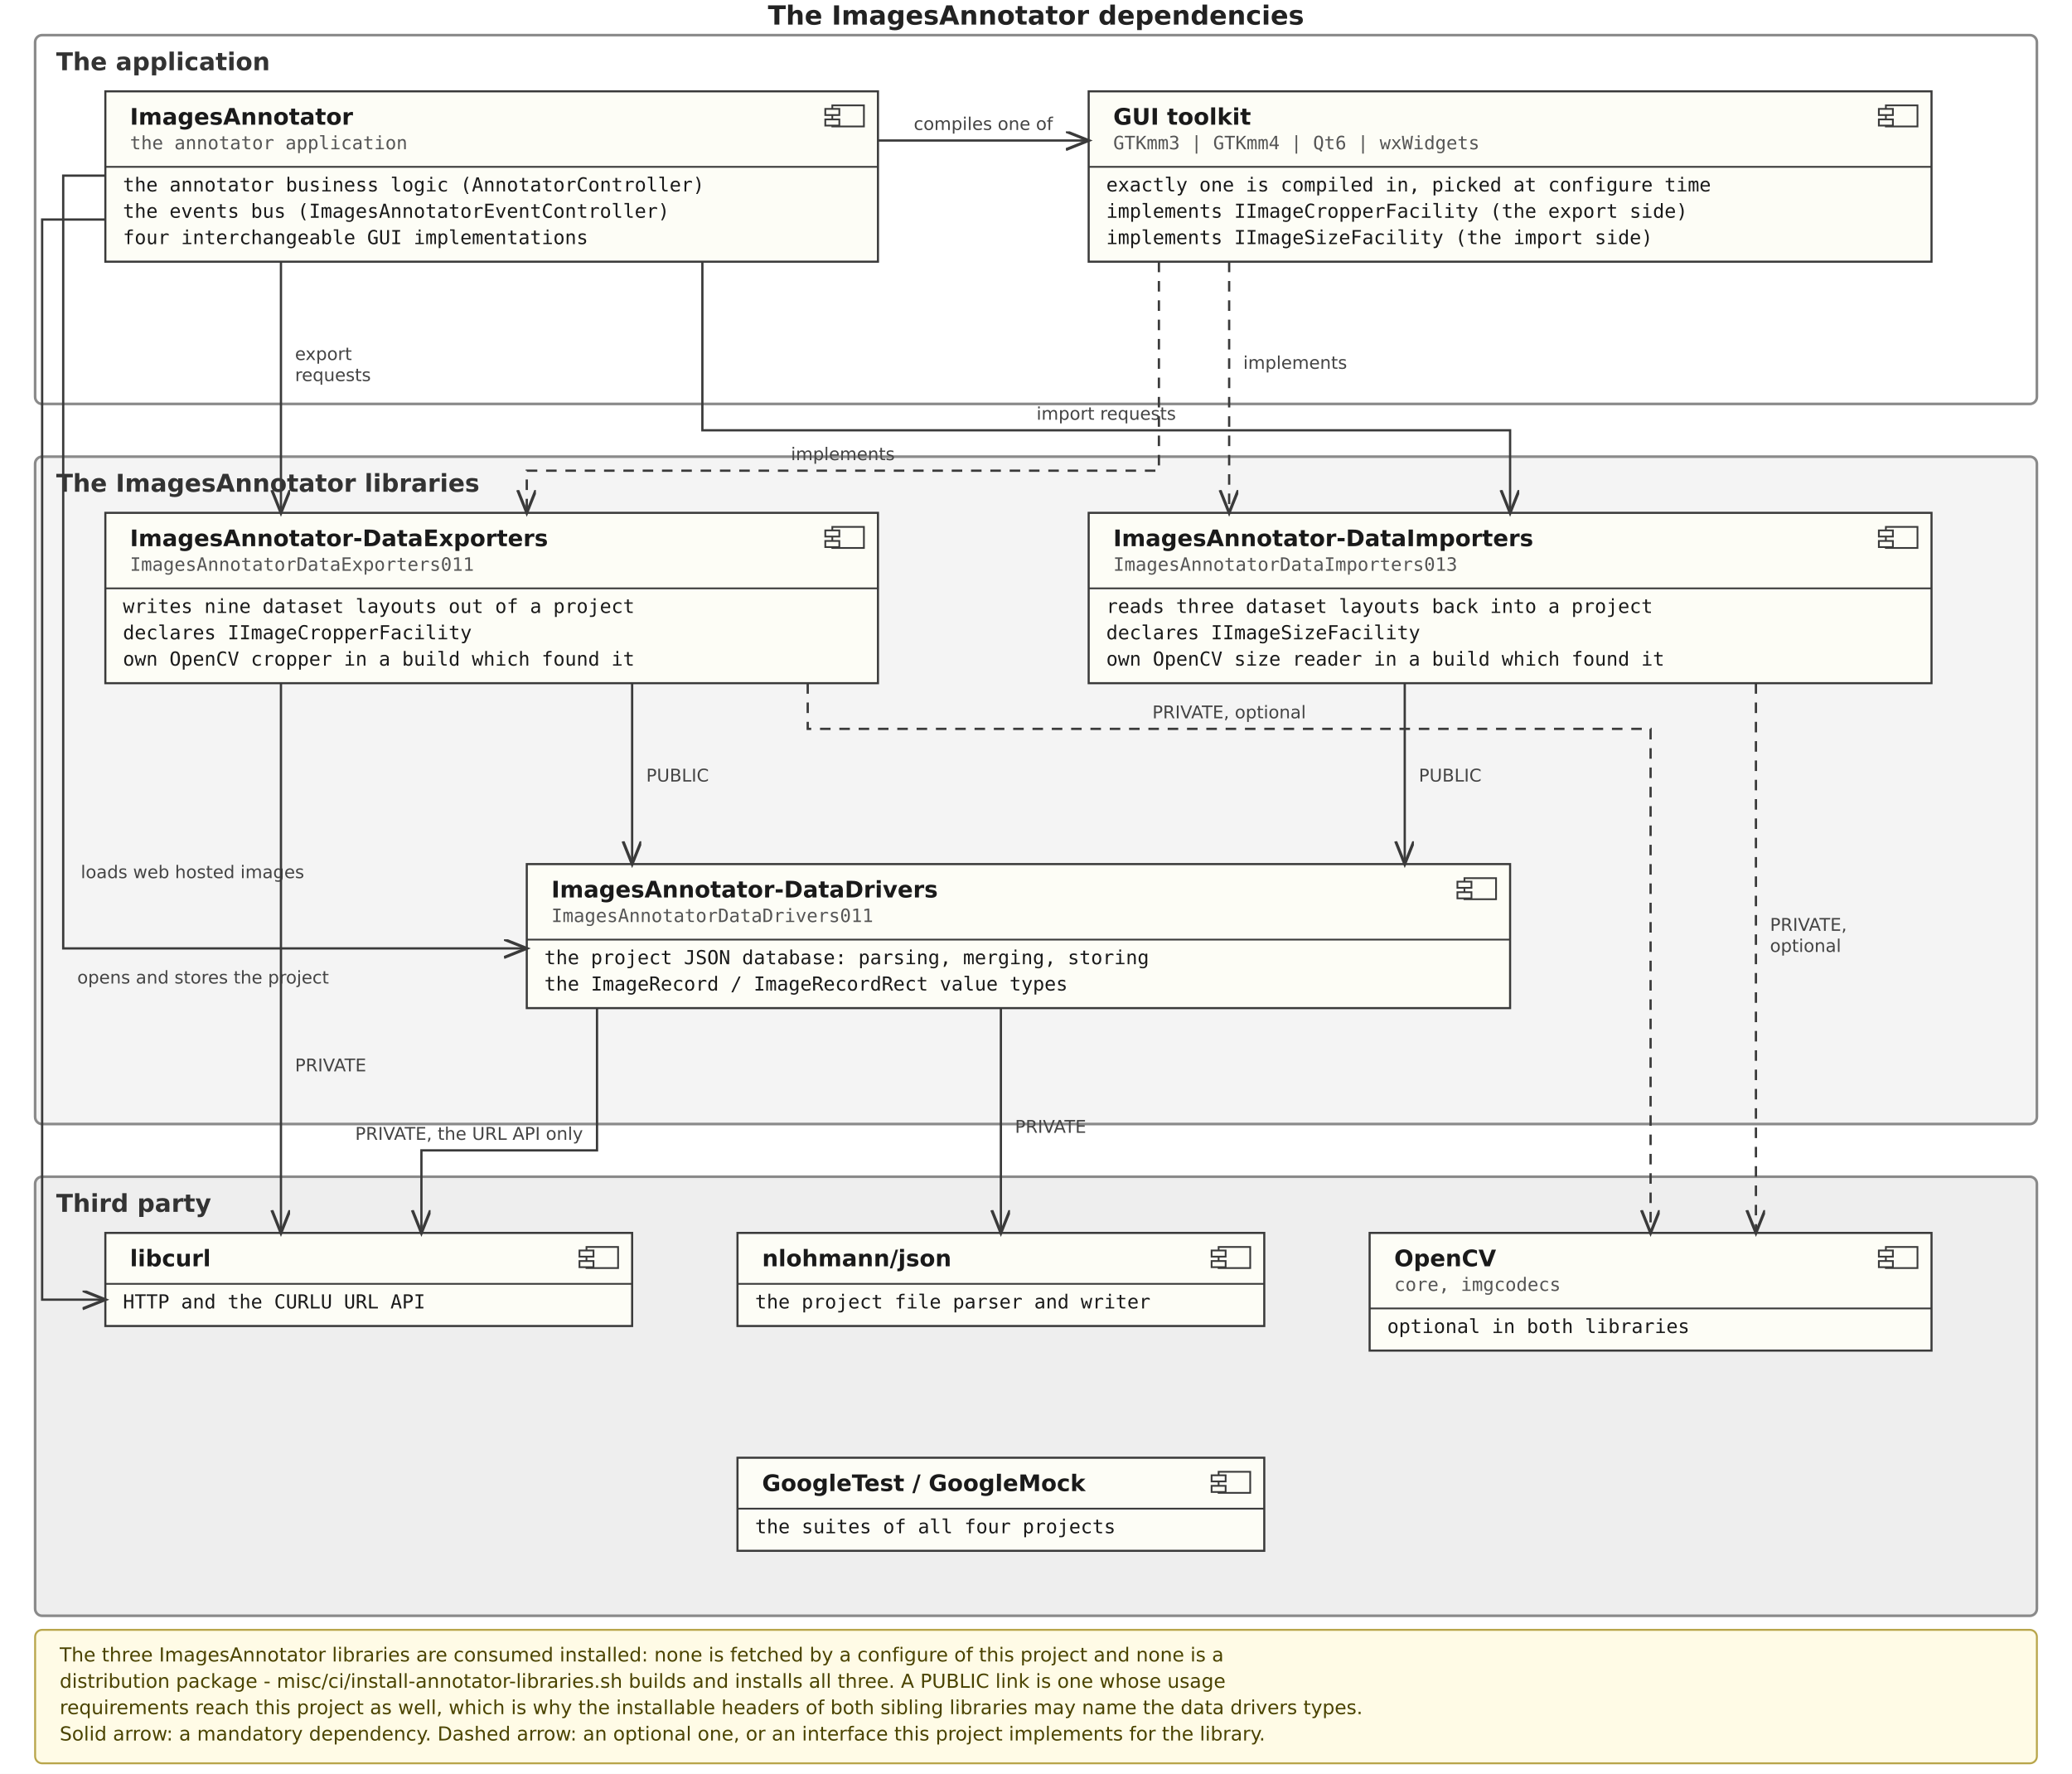
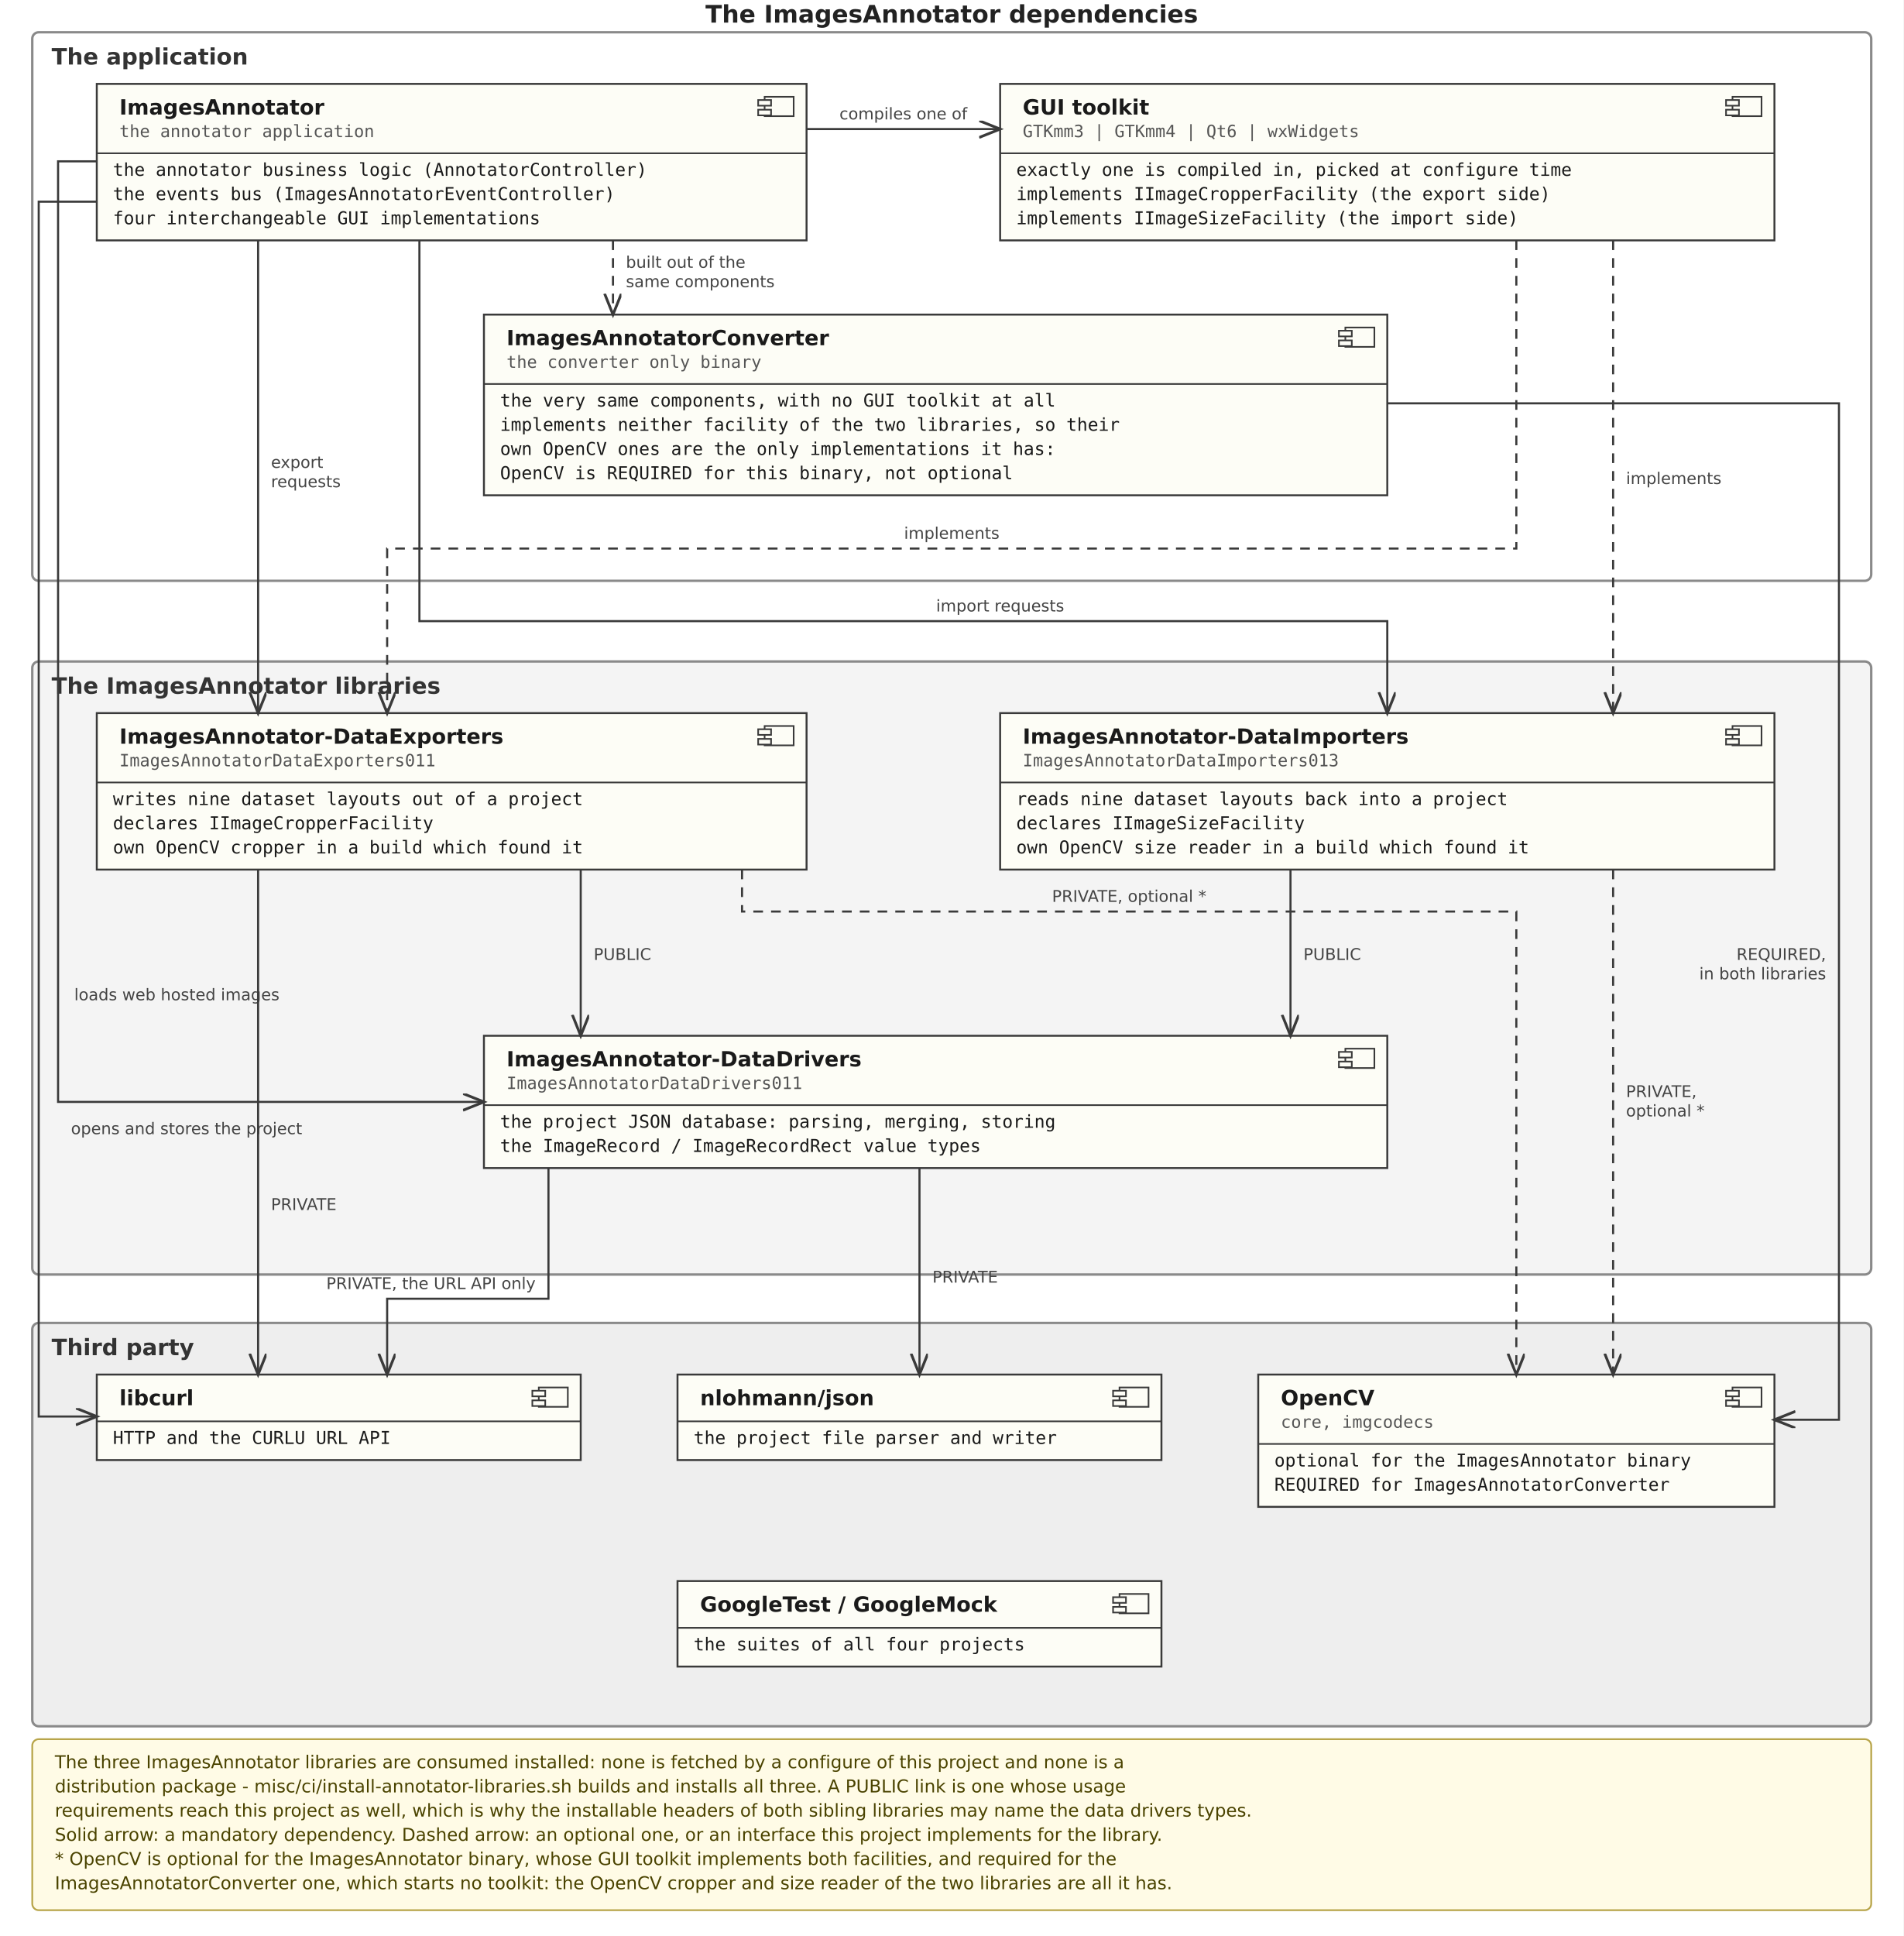
- <svg xmlns="http://www.w3.org/2000/svg" width="1180" height="1010" viewBox="0 0 1180 1010">
+ <svg xmlns="http://www.w3.org/2000/svg" width="1180" height="1200" viewBox="0 0 1180 1200">
  <defs>
    <marker id="open" markerWidth="12" markerHeight="12" refX="10" refY="4" orient="auto">
      <path d="M 0 0 L 10 4 L 0 8" fill="none" stroke="#3a3a3a" stroke-width="1.3" />
    </marker>
  </defs>
  <style>
  text { font-family: "DejaVu Sans", Verdana, sans-serif; fill: #1a1a1a; }
  .pkg { font-size: 14px; font-weight: bold; fill: #333333; }
  .cname { font-size: 13px; font-weight: bold; }
  .sub { font-size: 10.5px; fill: #555555; font-family: "DejaVu Sans Mono", monospace; }
  .member { font-size: 11px; font-family: "DejaVu Sans Mono", monospace; }
  .edge { font-size: 10px; fill: #444444; }
  .note { font-size: 11px; fill: #4a4300; }
</style>
-   <rect width="1180" height="1010" fill="#ffffff" />
+   <rect x="0" y="0" width="1180" height="1200" fill="#ffffff" stroke="none" stroke-width="0" />
  <text x="590.0" y="14" text-anchor="middle" style="font-size:15px;font-weight:bold;fill:#222">The ImagesAnnotator dependencies</text>
-   <rect x="20" y="20" width="1140" height="210" rx="4" fill="#ffffff" stroke="#8a8a8a" stroke-width="1.5" />
+   <rect x="20" y="20" width="1140" height="340" rx="4" fill="#ffffff" stroke="#8a8a8a" stroke-width="1.5" />
  <text x="32" y="40" class="pkg">The application</text>
  <rect x="60" y="52" width="440" height="97" fill="#fdfdf6" stroke="#3a3a3a" stroke-width="1.2" />
  <rect x="474" y="60" width="18" height="12" fill="#fdfdf6" stroke="#3a3a3a" stroke-width="1" />
  <rect x="470" y="62" width="8" height="3.5" fill="#fdfdf6" stroke="#3a3a3a" stroke-width="1" />
  <rect x="470" y="68" width="8" height="3.5" fill="#fdfdf6" stroke="#3a3a3a" stroke-width="1" />
  <text x="74" y="71" class="cname">ImagesAnnotator</text>
  <text x="74" y="85" class="sub">the annotator application</text>
  <line x1="60" y1="95" x2="500" y2="95" stroke="#3a3a3a" stroke-width="1" />
  <text x="70" y="109" class="member">the annotator business logic (AnnotatorController)</text>
  <text x="70" y="124" class="member">the events bus (ImagesAnnotatorEventController)</text>
  <text x="70" y="139" class="member">four interchangeable GUI implementations</text>
  <rect x="620" y="52" width="480" height="97" fill="#fdfdf6" stroke="#3a3a3a" stroke-width="1.2" />
  <rect x="1074" y="60" width="18" height="12" fill="#fdfdf6" stroke="#3a3a3a" stroke-width="1" />
  <rect x="1070" y="62" width="8" height="3.5" fill="#fdfdf6" stroke="#3a3a3a" stroke-width="1" />
  <rect x="1070" y="68" width="8" height="3.5" fill="#fdfdf6" stroke="#3a3a3a" stroke-width="1" />
  <text x="634" y="71" class="cname">GUI toolkit</text>
  <text x="634" y="85" class="sub">GTKmm3 | GTKmm4 | Qt6 | wxWidgets</text>
  <line x1="620" y1="95" x2="1100" y2="95" stroke="#3a3a3a" stroke-width="1" />
  <text x="630" y="109" class="member">exactly one is compiled in, picked at configure time</text>
  <text x="630" y="124" class="member">implements IImageCropperFacility  (the export side)</text>
  <text x="630" y="139" class="member">implements IImageSizeFacility     (the import side)</text>
-   <rect x="20" y="260" width="1140" height="380" rx="4" fill="#f4f4f4" stroke="#8a8a8a" stroke-width="1.5" />
-   <text x="32" y="280" class="pkg">The ImagesAnnotator libraries</text>
-   <rect x="60" y="292" width="440" height="97" fill="#fdfdf6" stroke="#3a3a3a" stroke-width="1.2" />
-   <rect x="474" y="300" width="18" height="12" fill="#fdfdf6" stroke="#3a3a3a" stroke-width="1" />
-   <rect x="470" y="302" width="8" height="3.5" fill="#fdfdf6" stroke="#3a3a3a" stroke-width="1" />
-   <rect x="470" y="308" width="8" height="3.5" fill="#fdfdf6" stroke="#3a3a3a" stroke-width="1" />
-   <text x="74" y="311" class="cname">ImagesAnnotator-DataExporters</text>
-   <text x="74" y="325" class="sub">ImagesAnnotatorDataExporters011</text>
-   <line x1="60" y1="335" x2="500" y2="335" stroke="#3a3a3a" stroke-width="1" />
-   <text x="70" y="349" class="member">writes nine dataset layouts out of a project</text>
-   <text x="70" y="364" class="member">declares IImageCropperFacility</text>
-   <text x="70" y="379" class="member">own OpenCV cropper in a build which found it</text>
-   <rect x="620" y="292" width="480" height="97" fill="#fdfdf6" stroke="#3a3a3a" stroke-width="1.2" />
-   <rect x="1074" y="300" width="18" height="12" fill="#fdfdf6" stroke="#3a3a3a" stroke-width="1" />
-   <rect x="1070" y="302" width="8" height="3.5" fill="#fdfdf6" stroke="#3a3a3a" stroke-width="1" />
-   <rect x="1070" y="308" width="8" height="3.5" fill="#fdfdf6" stroke="#3a3a3a" stroke-width="1" />
-   <text x="634" y="311" class="cname">ImagesAnnotator-DataImporters</text>
-   <text x="634" y="325" class="sub">ImagesAnnotatorDataImporters013</text>
-   <line x1="620" y1="335" x2="1100" y2="335" stroke="#3a3a3a" stroke-width="1" />
-   <text x="630" y="349" class="member">reads three dataset layouts back into a project</text>
-   <text x="630" y="364" class="member">declares IImageSizeFacility</text>
-   <text x="630" y="379" class="member">own OpenCV size reader in a build which found it</text>
-   <rect x="300" y="492" width="560" height="82" fill="#fdfdf6" stroke="#3a3a3a" stroke-width="1.2" />
-   <rect x="834" y="500" width="18" height="12" fill="#fdfdf6" stroke="#3a3a3a" stroke-width="1" />
-   <rect x="830" y="502" width="8" height="3.5" fill="#fdfdf6" stroke="#3a3a3a" stroke-width="1" />
-   <rect x="830" y="508" width="8" height="3.5" fill="#fdfdf6" stroke="#3a3a3a" stroke-width="1" />
-   <text x="314" y="511" class="cname">ImagesAnnotator-DataDrivers</text>
-   <text x="314" y="525" class="sub">ImagesAnnotatorDataDrivers011</text>
-   <line x1="300" y1="535" x2="860" y2="535" stroke="#3a3a3a" stroke-width="1" />
-   <text x="310" y="549" class="member">the project JSON database: parsing, merging, storing</text>
-   <text x="310" y="564" class="member">the ImageRecord / ImageRecordRect value types</text>
-   <rect x="20" y="670" width="1140" height="250" rx="4" fill="#eeeeee" stroke="#8a8a8a" stroke-width="1.5" />
-   <text x="32" y="690" class="pkg">Third party</text>
-   <rect x="60" y="702" width="300" height="53" fill="#fdfdf6" stroke="#3a3a3a" stroke-width="1.2" />
-   <rect x="334" y="710" width="18" height="12" fill="#fdfdf6" stroke="#3a3a3a" stroke-width="1" />
-   <rect x="330" y="712" width="8" height="3.5" fill="#fdfdf6" stroke="#3a3a3a" stroke-width="1" />
-   <rect x="330" y="718" width="8" height="3.5" fill="#fdfdf6" stroke="#3a3a3a" stroke-width="1" />
-   <text x="74" y="721" class="cname">libcurl</text>
-   <line x1="60" y1="731" x2="360" y2="731" stroke="#3a3a3a" stroke-width="1" />
-   <text x="70" y="745" class="member">HTTP and the CURLU URL API</text>
-   <rect x="420" y="702" width="300" height="53" fill="#fdfdf6" stroke="#3a3a3a" stroke-width="1.2" />
-   <rect x="694" y="710" width="18" height="12" fill="#fdfdf6" stroke="#3a3a3a" stroke-width="1" />
-   <rect x="690" y="712" width="8" height="3.5" fill="#fdfdf6" stroke="#3a3a3a" stroke-width="1" />
-   <rect x="690" y="718" width="8" height="3.5" fill="#fdfdf6" stroke="#3a3a3a" stroke-width="1" />
-   <text x="434" y="721" class="cname">nlohmann/json</text>
-   <line x1="420" y1="731" x2="720" y2="731" stroke="#3a3a3a" stroke-width="1" />
-   <text x="430" y="745" class="member">the project file parser and writer</text>
-   <rect x="780" y="702" width="320" height="67" fill="#fdfdf6" stroke="#3a3a3a" stroke-width="1.2" />
-   <rect x="1074" y="710" width="18" height="12" fill="#fdfdf6" stroke="#3a3a3a" stroke-width="1" />
-   <rect x="1070" y="712" width="8" height="3.5" fill="#fdfdf6" stroke="#3a3a3a" stroke-width="1" />
-   <rect x="1070" y="718" width="8" height="3.5" fill="#fdfdf6" stroke="#3a3a3a" stroke-width="1" />
-   <text x="794" y="721" class="cname">OpenCV</text>
-   <text x="794" y="735" class="sub">core, imgcodecs</text>
-   <line x1="780" y1="745" x2="1100" y2="745" stroke="#3a3a3a" stroke-width="1" />
-   <text x="790" y="759" class="member">optional in both libraries</text>
-   <rect x="420" y="830" width="300" height="53" fill="#fdfdf6" stroke="#3a3a3a" stroke-width="1.2" />
-   <rect x="694" y="838" width="18" height="12" fill="#fdfdf6" stroke="#3a3a3a" stroke-width="1" />
-   <rect x="690" y="840" width="8" height="3.5" fill="#fdfdf6" stroke="#3a3a3a" stroke-width="1" />
-   <rect x="690" y="846" width="8" height="3.5" fill="#fdfdf6" stroke="#3a3a3a" stroke-width="1" />
-   <text x="434" y="849" class="cname">GoogleTest / GoogleMock</text>
-   <line x1="420" y1="859" x2="720" y2="859" stroke="#3a3a3a" stroke-width="1" />
-   <text x="430" y="873" class="member">the suites of all four projects</text>
+   <rect x="300" y="195" width="560" height="112" fill="#fdfdf6" stroke="#3a3a3a" stroke-width="1.2" />
+   <rect x="834" y="203" width="18" height="12" fill="#fdfdf6" stroke="#3a3a3a" stroke-width="1" />
+   <rect x="830" y="205" width="8" height="3.5" fill="#fdfdf6" stroke="#3a3a3a" stroke-width="1" />
+   <rect x="830" y="211" width="8" height="3.5" fill="#fdfdf6" stroke="#3a3a3a" stroke-width="1" />
+   <text x="314" y="214" class="cname">ImagesAnnotatorConverter</text>
+   <text x="314" y="228" class="sub">the converter only binary</text>
+   <line x1="300" y1="238" x2="860" y2="238" stroke="#3a3a3a" stroke-width="1" />
+   <text x="310" y="252" class="member">the very same components, with no GUI toolkit at all</text>
+   <text x="310" y="267" class="member">implements neither facility of the two libraries, so their</text>
+   <text x="310" y="282" class="member">own OpenCV ones are the only implementations it has:</text>
+   <text x="310" y="297" class="member">OpenCV is REQUIRED for this binary, not optional</text>
+   <rect x="20" y="410" width="1140" height="380" rx="4" fill="#f4f4f4" stroke="#8a8a8a" stroke-width="1.5" />
+   <text x="32" y="430" class="pkg">The ImagesAnnotator libraries</text>
+   <rect x="60" y="442" width="440" height="97" fill="#fdfdf6" stroke="#3a3a3a" stroke-width="1.2" />
+   <rect x="474" y="450" width="18" height="12" fill="#fdfdf6" stroke="#3a3a3a" stroke-width="1" />
+   <rect x="470" y="452" width="8" height="3.5" fill="#fdfdf6" stroke="#3a3a3a" stroke-width="1" />
+   <rect x="470" y="458" width="8" height="3.5" fill="#fdfdf6" stroke="#3a3a3a" stroke-width="1" />
+   <text x="74" y="461" class="cname">ImagesAnnotator-DataExporters</text>
+   <text x="74" y="475" class="sub">ImagesAnnotatorDataExporters011</text>
+   <line x1="60" y1="485" x2="500" y2="485" stroke="#3a3a3a" stroke-width="1" />
+   <text x="70" y="499" class="member">writes nine dataset layouts out of a project</text>
+   <text x="70" y="514" class="member">declares IImageCropperFacility</text>
+   <text x="70" y="529" class="member">own OpenCV cropper in a build which found it</text>
+   <rect x="620" y="442" width="480" height="97" fill="#fdfdf6" stroke="#3a3a3a" stroke-width="1.2" />
+   <rect x="1074" y="450" width="18" height="12" fill="#fdfdf6" stroke="#3a3a3a" stroke-width="1" />
+   <rect x="1070" y="452" width="8" height="3.5" fill="#fdfdf6" stroke="#3a3a3a" stroke-width="1" />
+   <rect x="1070" y="458" width="8" height="3.5" fill="#fdfdf6" stroke="#3a3a3a" stroke-width="1" />
+   <text x="634" y="461" class="cname">ImagesAnnotator-DataImporters</text>
+   <text x="634" y="475" class="sub">ImagesAnnotatorDataImporters013</text>
+   <line x1="620" y1="485" x2="1100" y2="485" stroke="#3a3a3a" stroke-width="1" />
+   <text x="630" y="499" class="member">reads nine dataset layouts back into a project</text>
+   <text x="630" y="514" class="member">declares IImageSizeFacility</text>
+   <text x="630" y="529" class="member">own OpenCV size reader in a build which found it</text>
+   <rect x="300" y="642" width="560" height="82" fill="#fdfdf6" stroke="#3a3a3a" stroke-width="1.2" />
+   <rect x="834" y="650" width="18" height="12" fill="#fdfdf6" stroke="#3a3a3a" stroke-width="1" />
+   <rect x="830" y="652" width="8" height="3.5" fill="#fdfdf6" stroke="#3a3a3a" stroke-width="1" />
+   <rect x="830" y="658" width="8" height="3.5" fill="#fdfdf6" stroke="#3a3a3a" stroke-width="1" />
+   <text x="314" y="661" class="cname">ImagesAnnotator-DataDrivers</text>
+   <text x="314" y="675" class="sub">ImagesAnnotatorDataDrivers011</text>
+   <line x1="300" y1="685" x2="860" y2="685" stroke="#3a3a3a" stroke-width="1" />
+   <text x="310" y="699" class="member">the project JSON database: parsing, merging, storing</text>
+   <text x="310" y="714" class="member">the ImageRecord / ImageRecordRect value types</text>
+   <rect x="20" y="820" width="1140" height="250" rx="4" fill="#eeeeee" stroke="#8a8a8a" stroke-width="1.5" />
+   <text x="32" y="840" class="pkg">Third party</text>
+   <rect x="60" y="852" width="300" height="53" fill="#fdfdf6" stroke="#3a3a3a" stroke-width="1.2" />
+   <rect x="334" y="860" width="18" height="12" fill="#fdfdf6" stroke="#3a3a3a" stroke-width="1" />
+   <rect x="330" y="862" width="8" height="3.5" fill="#fdfdf6" stroke="#3a3a3a" stroke-width="1" />
+   <rect x="330" y="868" width="8" height="3.5" fill="#fdfdf6" stroke="#3a3a3a" stroke-width="1" />
+   <text x="74" y="871" class="cname">libcurl</text>
+   <line x1="60" y1="881" x2="360" y2="881" stroke="#3a3a3a" stroke-width="1" />
+   <text x="70" y="895" class="member">HTTP and the CURLU URL API</text>
+   <rect x="420" y="852" width="300" height="53" fill="#fdfdf6" stroke="#3a3a3a" stroke-width="1.2" />
+   <rect x="694" y="860" width="18" height="12" fill="#fdfdf6" stroke="#3a3a3a" stroke-width="1" />
+   <rect x="690" y="862" width="8" height="3.5" fill="#fdfdf6" stroke="#3a3a3a" stroke-width="1" />
+   <rect x="690" y="868" width="8" height="3.5" fill="#fdfdf6" stroke="#3a3a3a" stroke-width="1" />
+   <text x="434" y="871" class="cname">nlohmann/json</text>
+   <line x1="420" y1="881" x2="720" y2="881" stroke="#3a3a3a" stroke-width="1" />
+   <text x="430" y="895" class="member">the project file parser and writer</text>
+   <rect x="780" y="852" width="320" height="82" fill="#fdfdf6" stroke="#3a3a3a" stroke-width="1.2" />
+   <rect x="1074" y="860" width="18" height="12" fill="#fdfdf6" stroke="#3a3a3a" stroke-width="1" />
+   <rect x="1070" y="862" width="8" height="3.5" fill="#fdfdf6" stroke="#3a3a3a" stroke-width="1" />
+   <rect x="1070" y="868" width="8" height="3.5" fill="#fdfdf6" stroke="#3a3a3a" stroke-width="1" />
+   <text x="794" y="871" class="cname">OpenCV</text>
+   <text x="794" y="885" class="sub">core, imgcodecs</text>
+   <line x1="780" y1="895" x2="1100" y2="895" stroke="#3a3a3a" stroke-width="1" />
+   <text x="790" y="909" class="member">optional for the ImagesAnnotator binary</text>
+   <text x="790" y="924" class="member">REQUIRED for ImagesAnnotatorConverter</text>
+   <rect x="420" y="980" width="300" height="53" fill="#fdfdf6" stroke="#3a3a3a" stroke-width="1.2" />
+   <rect x="694" y="988" width="18" height="12" fill="#fdfdf6" stroke="#3a3a3a" stroke-width="1" />
+   <rect x="690" y="990" width="8" height="3.5" fill="#fdfdf6" stroke="#3a3a3a" stroke-width="1" />
+   <rect x="690" y="996" width="8" height="3.5" fill="#fdfdf6" stroke="#3a3a3a" stroke-width="1" />
+   <text x="434" y="999" class="cname">GoogleTest / GoogleMock</text>
+   <line x1="420" y1="1009" x2="720" y2="1009" stroke="#3a3a3a" stroke-width="1" />
+   <text x="430" y="1023" class="member">the suites of all four projects</text>
  <path d="M 500 80 L 620 80" fill="none" stroke="#3a3a3a" stroke-width="1.3" marker-end="url(#open)" />
  <text x="560" y="74" class="edge" text-anchor="middle">compiles one of</text>
-   <path d="M 160 149 L 160 292" fill="none" stroke="#3a3a3a" stroke-width="1.3" marker-end="url(#open)" />
-   <text x="168" y="205" class="edge" text-anchor="start">export</text>
-   <text x="168" y="217" class="edge" text-anchor="start">requests</text>
-   <path d="M 400 149 L 400 245 L 860 245 L 860 292" fill="none" stroke="#3a3a3a" stroke-width="1.3" marker-end="url(#open)" />
-   <text x="630" y="239" class="edge" text-anchor="middle">import requests</text>
-   <path d="M 60 100 L 36 100 L 36 540 L 300 540" fill="none" stroke="#3a3a3a" stroke-width="1.3" marker-end="url(#open)" />
-   <text x="44" y="560" class="edge" text-anchor="start">opens and stores the project</text>
-   <path d="M 60 125 L 24 125 L 24 740 L 60 740" fill="none" stroke="#3a3a3a" stroke-width="1.3" marker-end="url(#open)" />
-   <text x="46" y="500" class="edge" text-anchor="start">loads web hosted images</text>
-   <path d="M 660 149 L 660 268 L 300 268 L 300 292" fill="none" stroke="#3a3a3a" stroke-width="1.3" stroke-dasharray="6,5" marker-end="url(#open)" />
-   <text x="480" y="262" class="edge" text-anchor="middle">implements</text>
-   <path d="M 700 149 L 700 292" fill="none" stroke="#3a3a3a" stroke-width="1.3" stroke-dasharray="6,5" marker-end="url(#open)" />
-   <text x="708" y="210" class="edge" text-anchor="start">implements</text>
-   <path d="M 360 389 L 360 492" fill="none" stroke="#3a3a3a" stroke-width="1.3" marker-end="url(#open)" />
-   <text x="368" y="445" class="edge" text-anchor="start">PUBLIC</text>
-   <path d="M 800 389 L 800 492" fill="none" stroke="#3a3a3a" stroke-width="1.3" marker-end="url(#open)" />
-   <text x="808" y="445" class="edge" text-anchor="start">PUBLIC</text>
-   <path d="M 160 389 L 160 702" fill="none" stroke="#3a3a3a" stroke-width="1.3" marker-end="url(#open)" />
-   <text x="168" y="610" class="edge" text-anchor="start">PRIVATE</text>
-   <path d="M 460 389 L 460 415 L 940 415 L 940 702" fill="none" stroke="#3a3a3a" stroke-width="1.3" stroke-dasharray="6,5" marker-end="url(#open)" />
-   <text x="700" y="409" class="edge" text-anchor="middle">PRIVATE, optional</text>
-   <path d="M 1000 389 L 1000 702" fill="none" stroke="#3a3a3a" stroke-width="1.3" stroke-dasharray="6,5" marker-end="url(#open)" />
-   <text x="1008" y="530" class="edge" text-anchor="start">PRIVATE,</text>
-   <text x="1008" y="542" class="edge" text-anchor="start">optional</text>
-   <path d="M 570 574 L 570 702" fill="none" stroke="#3a3a3a" stroke-width="1.3" marker-end="url(#open)" />
-   <text x="578" y="645" class="edge" text-anchor="start">PRIVATE</text>
-   <path d="M 340 574 L 340 655 L 240 655 L 240 702" fill="none" stroke="#3a3a3a" stroke-width="1.3" marker-end="url(#open)" />
-   <text x="332" y="649" class="edge" text-anchor="end">PRIVATE, the URL API only</text>
-   <rect x="20" y="928" width="1140" height="76" rx="4" fill="#fffbe6" stroke="#b8a54a" stroke-width="1.1" />
-   <text x="34" y="946" class="note">The three ImagesAnnotator libraries are consumed installed: none is fetched by a configure of this project and none is a</text>
-   <text x="34" y="961" class="note">distribution package - misc/ci/install-annotator-libraries.sh builds and installs all three. A PUBLIC link is one whose usage</text>
-   <text x="34" y="976" class="note">requirements reach this project as well, which is why the installable headers of both sibling libraries may name the data drivers types.</text>
-   <text x="34" y="991" class="note">Solid arrow: a mandatory dependency. Dashed arrow: an optional one, or an interface this project implements for the library.</text>
+   <path d="M 380 149 L 380 195" fill="none" stroke="#3a3a3a" stroke-width="1.3" stroke-dasharray="6,5" marker-end="url(#open)" />
+   <text x="388" y="166" class="edge" text-anchor="start">built out of the</text>
+   <text x="388" y="178" class="edge" text-anchor="start">same components</text>
+   <path d="M 160 149 L 160 442" fill="none" stroke="#3a3a3a" stroke-width="1.3" marker-end="url(#open)" />
+   <text x="168" y="290" class="edge" text-anchor="start">export</text>
+   <text x="168" y="302" class="edge" text-anchor="start">requests</text>
+   <path d="M 260 149 L 260 385 L 860 385 L 860 442" fill="none" stroke="#3a3a3a" stroke-width="1.3" marker-end="url(#open)" />
+   <text x="620" y="379" class="edge" text-anchor="middle">import requests</text>
+   <path d="M 60 100 L 36 100 L 36 683 L 300 683" fill="none" stroke="#3a3a3a" stroke-width="1.3" marker-end="url(#open)" />
+   <text x="44" y="703" class="edge" text-anchor="start">opens and stores the project</text>
+   <path d="M 60 125 L 24 125 L 24 878 L 60 878" fill="none" stroke="#3a3a3a" stroke-width="1.3" marker-end="url(#open)" />
+   <text x="46" y="620" class="edge" text-anchor="start">loads web hosted images</text>
+   <path d="M 940 149 L 940 340 L 240 340 L 240 442" fill="none" stroke="#3a3a3a" stroke-width="1.3" stroke-dasharray="6,5" marker-end="url(#open)" />
+   <text x="590" y="334" class="edge" text-anchor="middle">implements</text>
+   <path d="M 1000 149 L 1000 442" fill="none" stroke="#3a3a3a" stroke-width="1.3" stroke-dasharray="6,5" marker-end="url(#open)" />
+   <text x="1008" y="300" class="edge" text-anchor="start">implements</text>
+   <path d="M 860 250 L 1140 250 L 1140 880 L 1100 880" fill="none" stroke="#3a3a3a" stroke-width="1.3" marker-end="url(#open)" />
+   <text x="1132" y="595" class="edge" text-anchor="end">REQUIRED,</text>
+   <text x="1132" y="607" class="edge" text-anchor="end">in both libraries</text>
+   <path d="M 360 539 L 360 642" fill="none" stroke="#3a3a3a" stroke-width="1.3" marker-end="url(#open)" />
+   <text x="368" y="595" class="edge" text-anchor="start">PUBLIC</text>
+   <path d="M 800 539 L 800 642" fill="none" stroke="#3a3a3a" stroke-width="1.3" marker-end="url(#open)" />
+   <text x="808" y="595" class="edge" text-anchor="start">PUBLIC</text>
+   <path d="M 160 539 L 160 852" fill="none" stroke="#3a3a3a" stroke-width="1.3" marker-end="url(#open)" />
+   <text x="168" y="750" class="edge" text-anchor="start">PRIVATE</text>
+   <path d="M 460 539 L 460 565 L 940 565 L 940 852" fill="none" stroke="#3a3a3a" stroke-width="1.3" stroke-dasharray="6,5" marker-end="url(#open)" />
+   <text x="700" y="559" class="edge" text-anchor="middle">PRIVATE, optional *</text>
+   <path d="M 1000 539 L 1000 852" fill="none" stroke="#3a3a3a" stroke-width="1.3" stroke-dasharray="6,5" marker-end="url(#open)" />
+   <text x="1008" y="680" class="edge" text-anchor="start">PRIVATE,</text>
+   <text x="1008" y="692" class="edge" text-anchor="start">optional *</text>
+   <path d="M 570 724 L 570 852" fill="none" stroke="#3a3a3a" stroke-width="1.3" marker-end="url(#open)" />
+   <text x="578" y="795" class="edge" text-anchor="start">PRIVATE</text>
+   <path d="M 340 724 L 340 805 L 240 805 L 240 852" fill="none" stroke="#3a3a3a" stroke-width="1.3" marker-end="url(#open)" />
+   <text x="332" y="799" class="edge" text-anchor="end">PRIVATE, the URL API only</text>
+   <rect x="20" y="1078" width="1140" height="106" rx="4" fill="#fffbe6" stroke="#b8a54a" stroke-width="1.1" />
+   <text x="34" y="1096" class="note">The three ImagesAnnotator libraries are consumed installed: none is fetched by a configure of this project and none is a</text>
+   <text x="34" y="1111" class="note">distribution package - misc/ci/install-annotator-libraries.sh builds and installs all three. A PUBLIC link is one whose usage</text>
+   <text x="34" y="1126" class="note">requirements reach this project as well, which is why the installable headers of both sibling libraries may name the data drivers types.</text>
+   <text x="34" y="1141" class="note">Solid arrow: a mandatory dependency. Dashed arrow: an optional one, or an interface this project implements for the library.</text>
+   <text x="34" y="1156" class="note">* OpenCV is optional for the ImagesAnnotator binary, whose GUI toolkit implements both facilities, and required for the</text>
+   <text x="34" y="1171" class="note">ImagesAnnotatorConverter one, which starts no toolkit: the OpenCV cropper and size reader of the two libraries are all it has.</text>
</svg>
